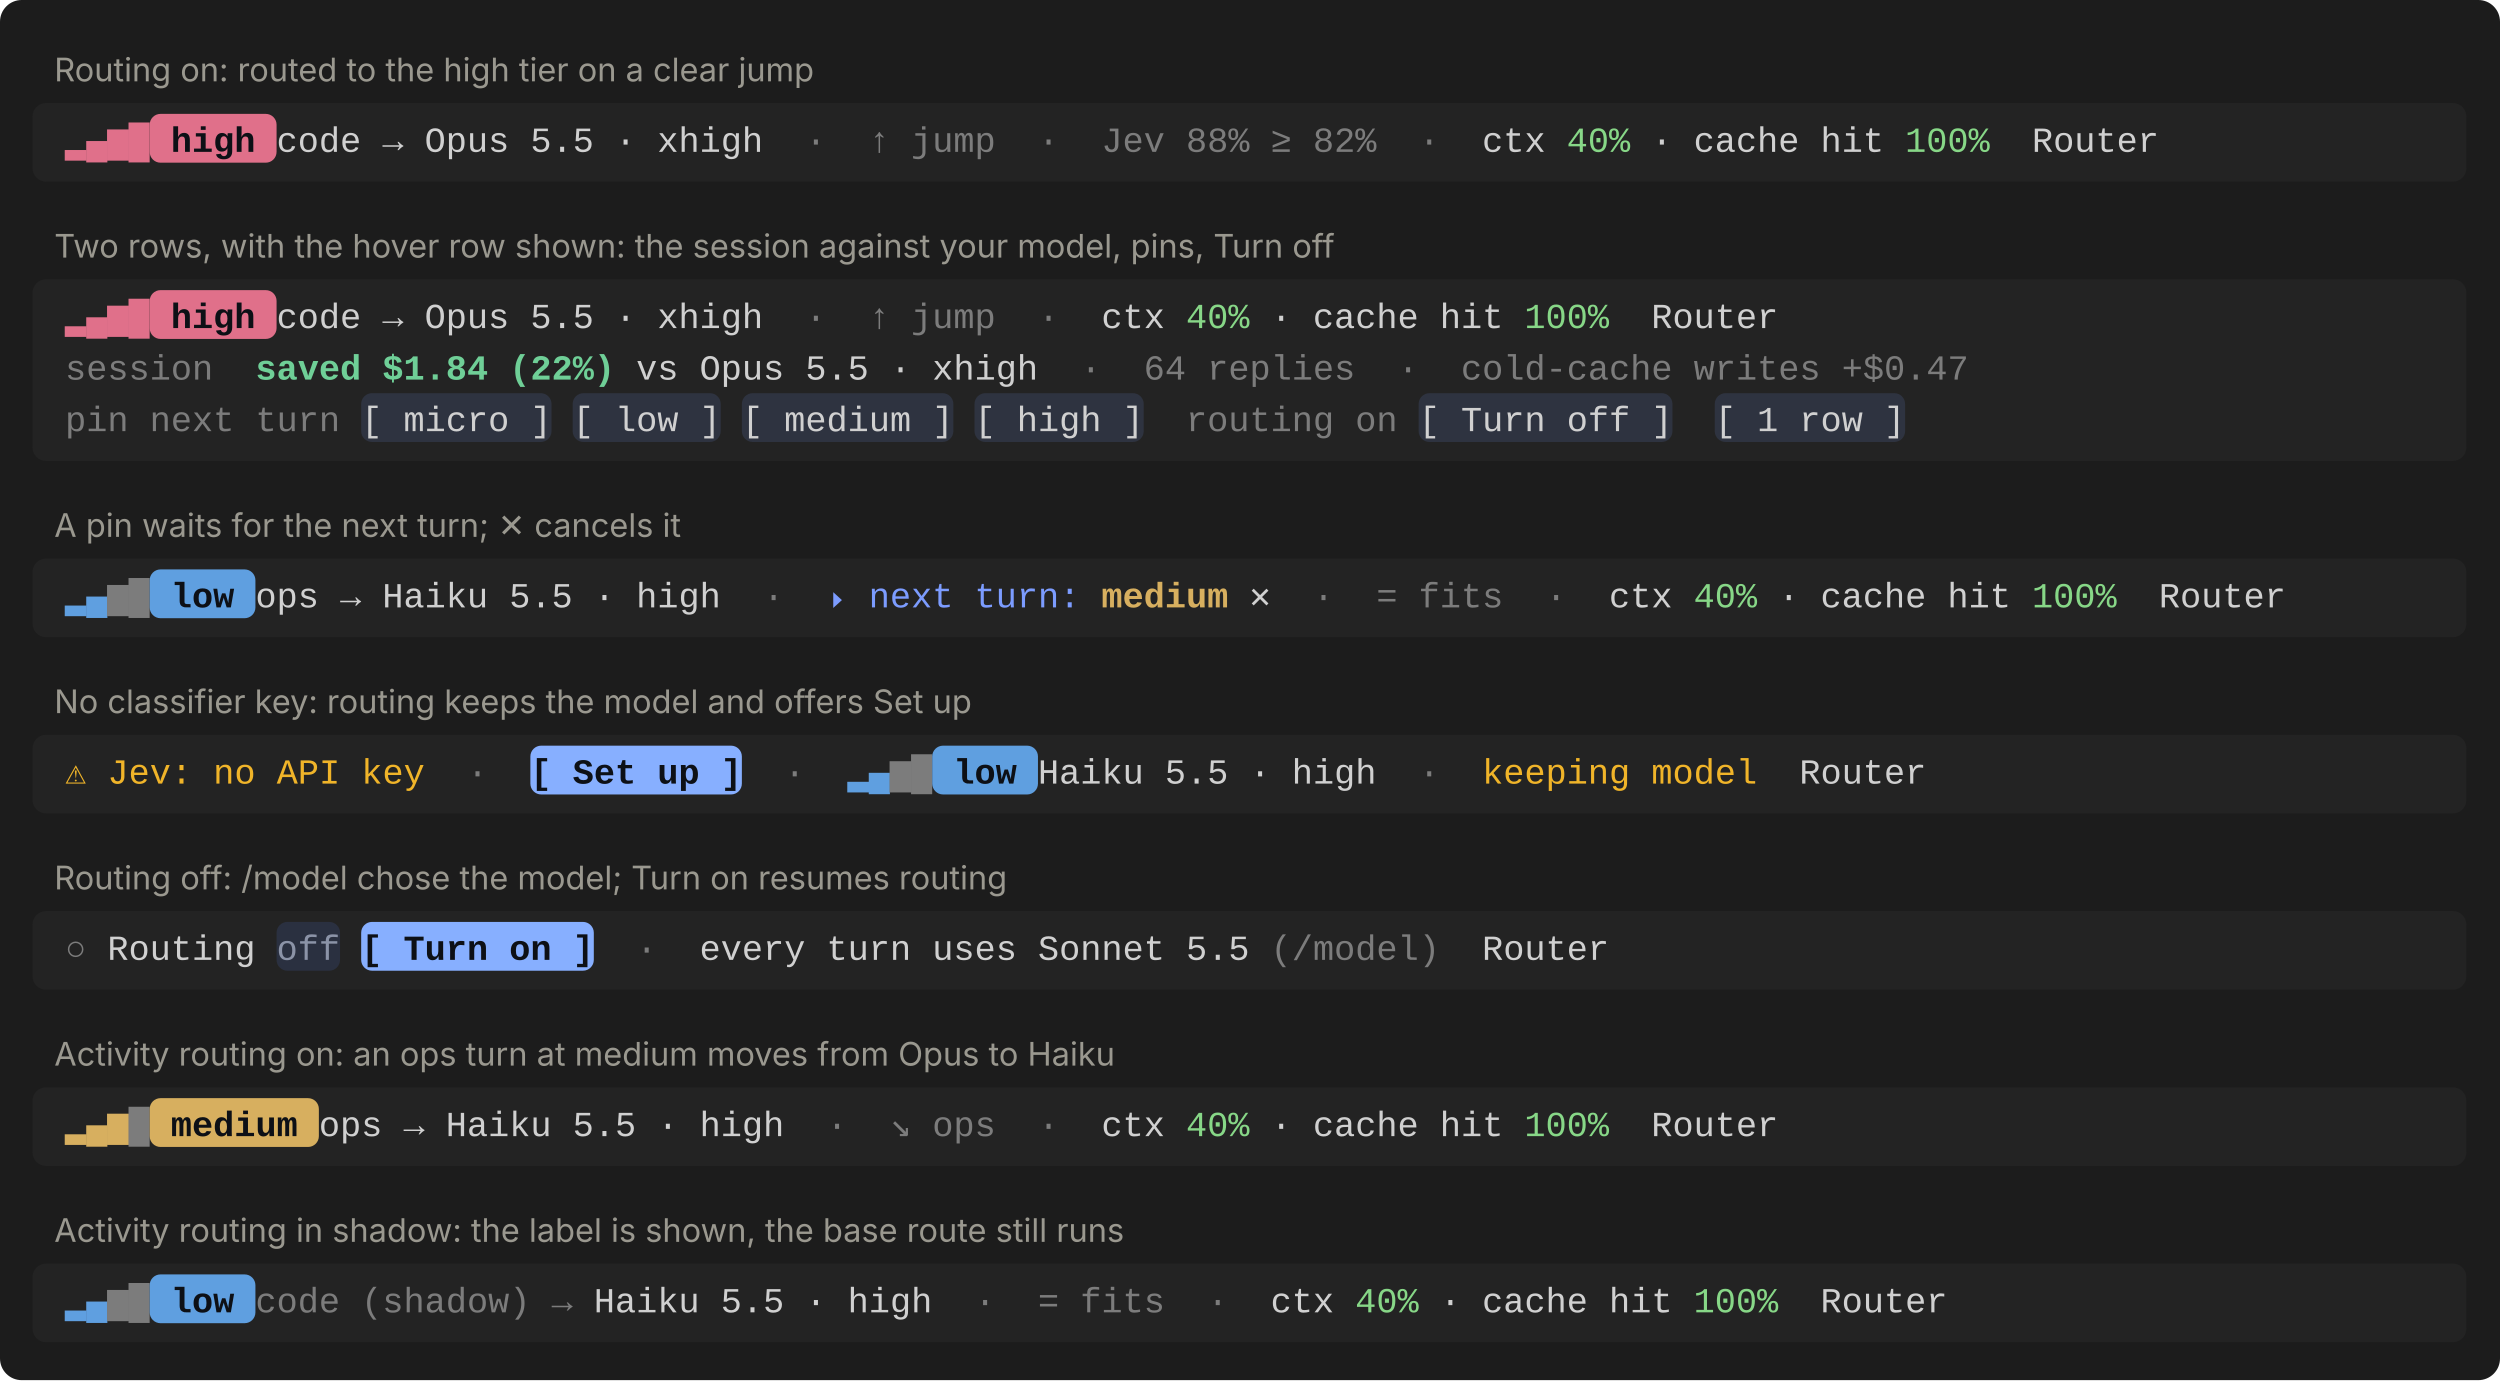
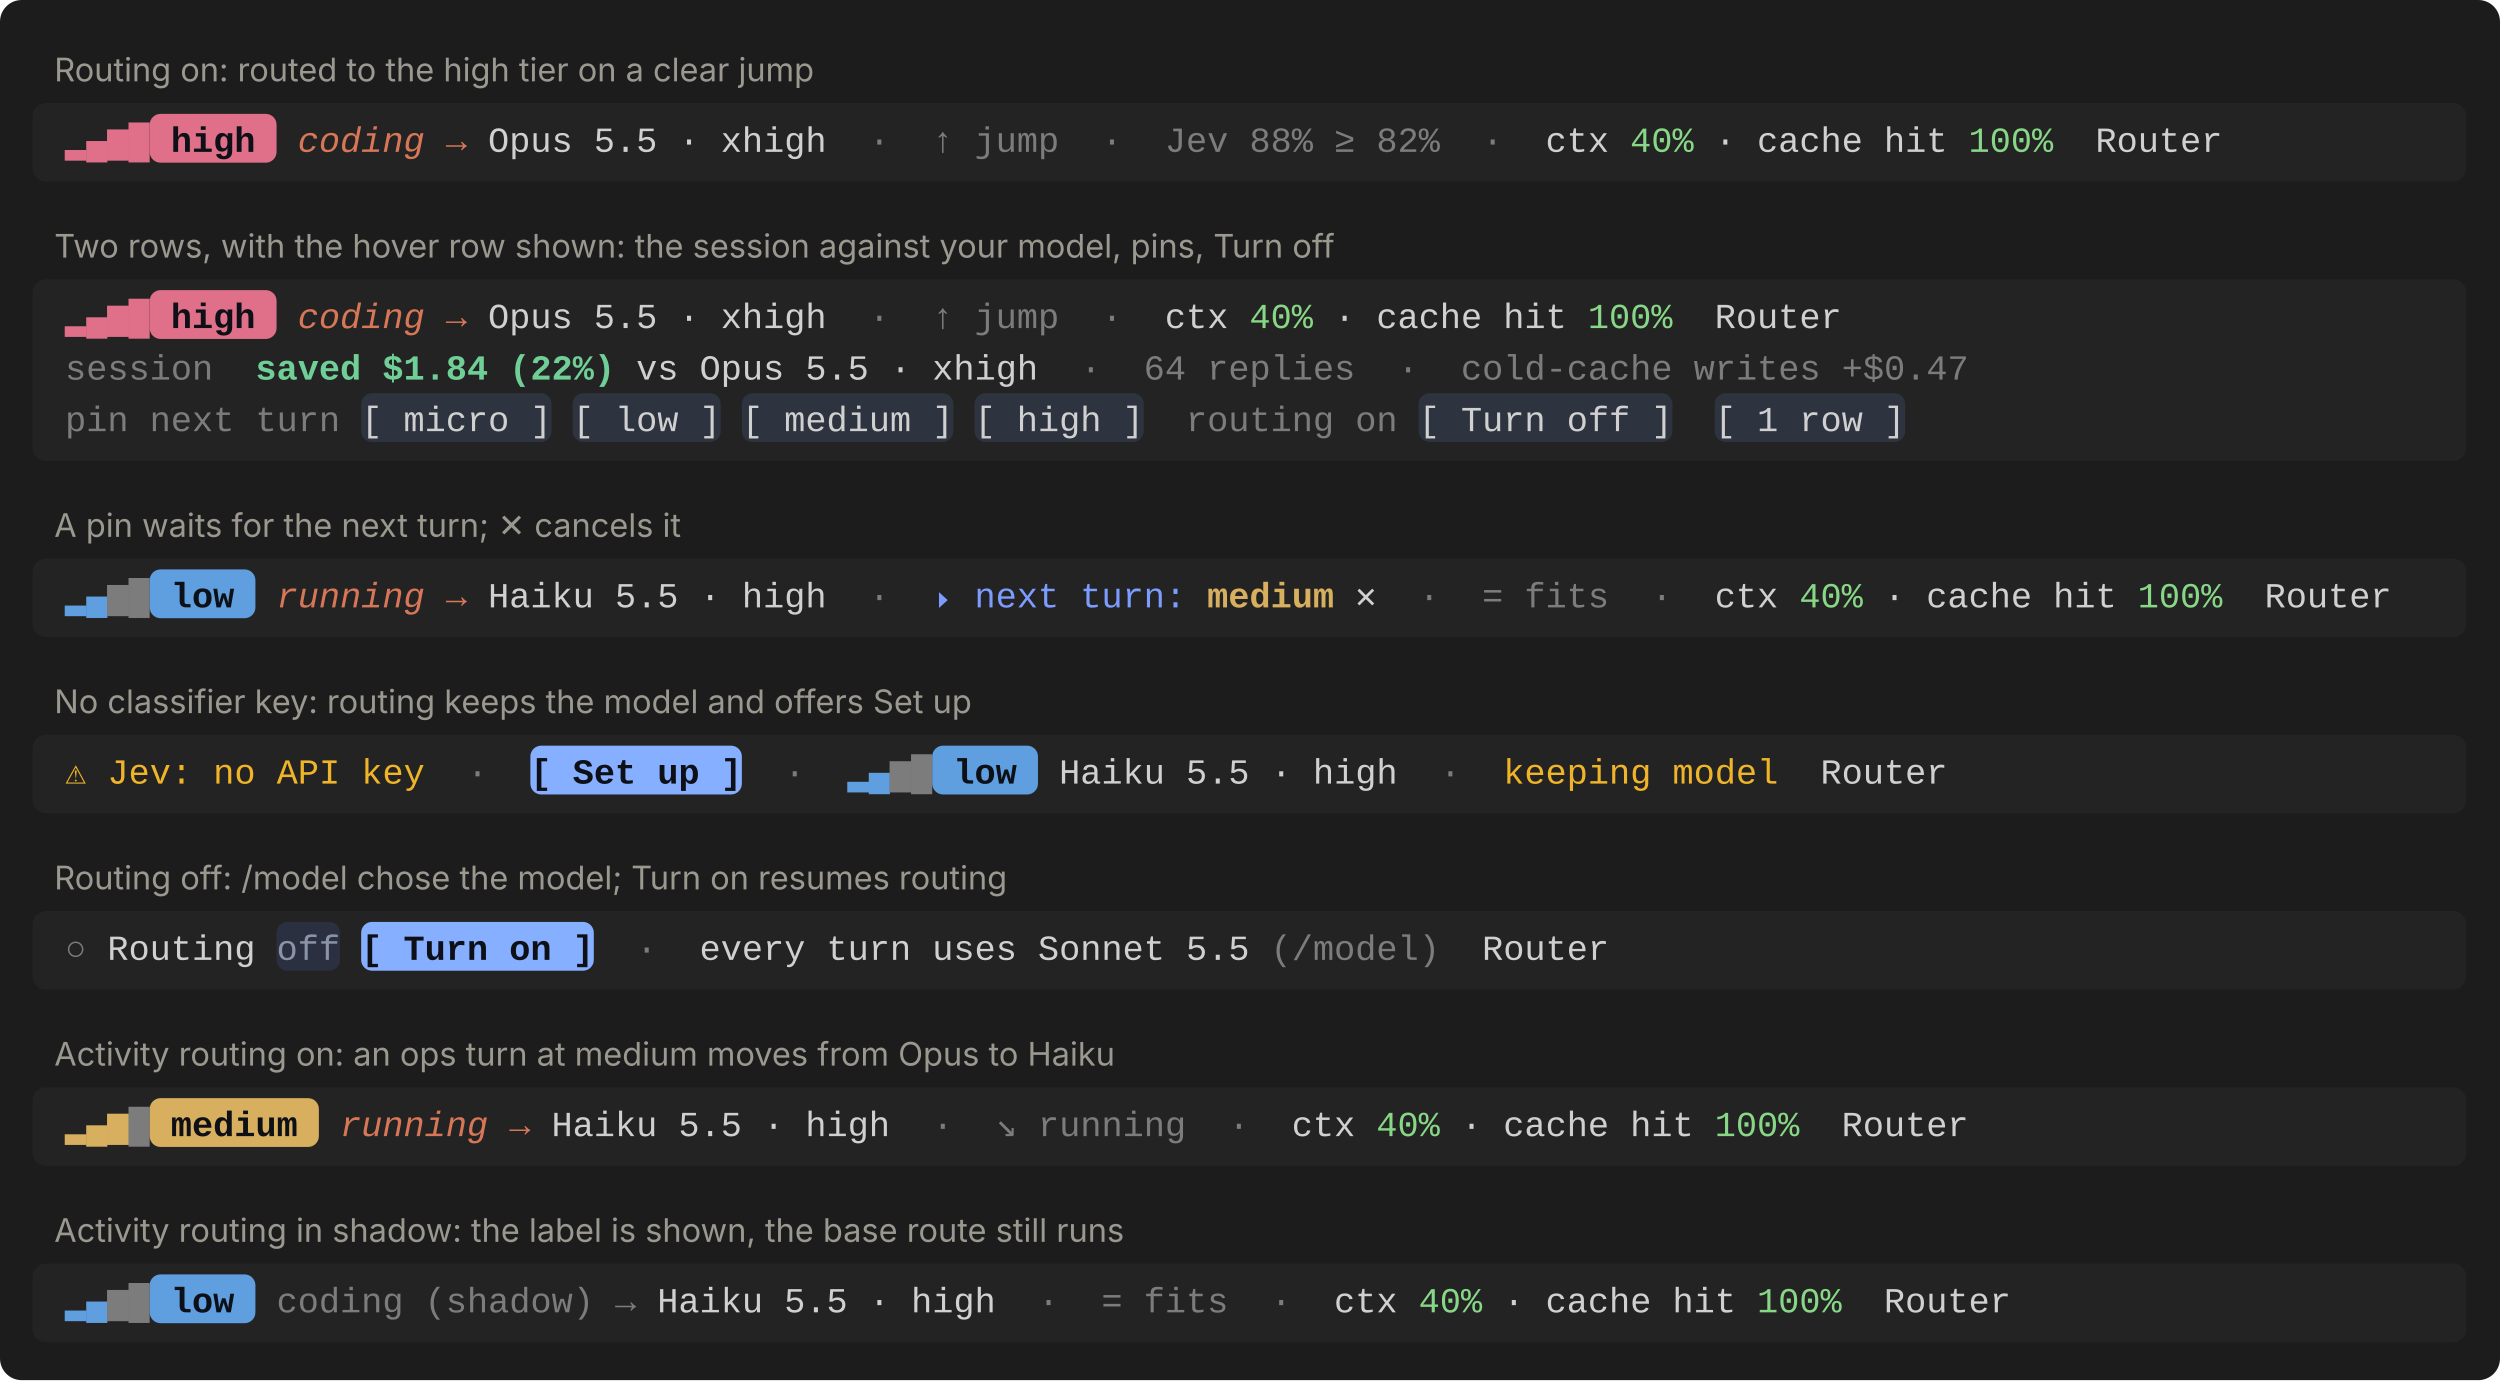
<svg xmlns="http://www.w3.org/2000/svg" viewBox="0 0 922 509" role="img" aria-labelledby="title desc">
  <style>
    text { font-family: ui-monospace, SFMono-Regular, Menlo, Consolas, 'Liberation Mono', monospace; font-size: 13px; }
    .cap { font-family: system-ui, -apple-system, 'Segoe UI', sans-serif; font-size: 12px; fill: #9a988f; }
  </style>
  <rect width="922" height="509" rx="8" fill="#1c1c1c" />
  <text class="cap" x="20" y="30">Routing on: routed to the high tier on a clear jump</text>
  <rect x="12" y="38" width="897.6" height="29" rx="5" fill="#232323" />
  <text x="24.0" y="56" fill="#e0708a" xml:space="preserve">▂</text>
  <text x="31.8" y="56" fill="#e0708a" xml:space="preserve">▄</text>
  <text x="39.6" y="56" fill="#e0708a" xml:space="preserve">▆</text>
  <text x="47.4" y="56" fill="#e0708a" xml:space="preserve">█</text>
  <rect x="55.2" y="42" width="46.8" height="18" rx="4" fill="#e0708a" />
  <text x="55.2" y="56" fill="#0d1016" font-weight="700" xml:space="preserve"> high </text>
-   <text x="102.0" y="56" fill="#d0d0d0" xml:space="preserve">code → </text>
-   <text x="156.6" y="56" fill="#d0d0d0" xml:space="preserve">Opus 5.5 · xhigh</text>
-   <text x="281.4" y="56" fill="#7c7c7c" xml:space="preserve">  ·  </text>
-   <text x="320.4" y="56" fill="#7c7c7c" xml:space="preserve">↑ jump</text>
-   <text x="367.2" y="56" fill="#7c7c7c" xml:space="preserve">  ·  </text>
-   <text x="406.2" y="56" fill="#7c7c7c" xml:space="preserve">Jev 88% ≥ 82%</text>
-   <text x="507.6" y="56" fill="#7c7c7c" xml:space="preserve">  ·  </text>
-   <text x="546.6" y="56" fill="#d0d0d0" xml:space="preserve">ctx </text>
-   <text x="577.8" y="56" fill="#87d787" xml:space="preserve">40%</text>
-   <text x="601.2" y="56" fill="#d0d0d0" xml:space="preserve"> · cache hit </text>
-   <text x="702.6" y="56" fill="#87d787" xml:space="preserve">100%</text>
-   <text x="749.4" y="56" fill="#d0d0d0" xml:space="preserve">Router</text>
+   <text x="109.8" y="56" fill="#d77757" font-style="italic" xml:space="preserve">coding → </text>
+   <text x="180.0" y="56" fill="#d0d0d0" xml:space="preserve">Opus 5.5 · xhigh</text>
+   <text x="304.8" y="56" fill="#7c7c7c" xml:space="preserve">  ·  </text>
+   <text x="343.8" y="56" fill="#7c7c7c" xml:space="preserve">↑ jump</text>
+   <text x="390.6" y="56" fill="#7c7c7c" xml:space="preserve">  ·  </text>
+   <text x="429.6" y="56" fill="#7c7c7c" xml:space="preserve">Jev 88% ≥ 82%</text>
+   <text x="531.0" y="56" fill="#7c7c7c" xml:space="preserve">  ·  </text>
+   <text x="570.0" y="56" fill="#d0d0d0" xml:space="preserve">ctx </text>
+   <text x="601.2" y="56" fill="#87d787" xml:space="preserve">40%</text>
+   <text x="624.6" y="56" fill="#d0d0d0" xml:space="preserve"> · cache hit </text>
+   <text x="726.0" y="56" fill="#87d787" xml:space="preserve">100%</text>
+   <text x="772.8" y="56" fill="#d0d0d0" xml:space="preserve">Router</text>
  <text class="cap" x="20" y="95">Two rows, with the hover row shown: the session against your model, pins, Turn off</text>
  <rect x="12" y="103" width="897.6" height="67" rx="5" fill="#232323" />
  <text x="24.0" y="121" fill="#e0708a" xml:space="preserve">▂</text>
  <text x="31.8" y="121" fill="#e0708a" xml:space="preserve">▄</text>
  <text x="39.6" y="121" fill="#e0708a" xml:space="preserve">▆</text>
  <text x="47.4" y="121" fill="#e0708a" xml:space="preserve">█</text>
  <rect x="55.2" y="107" width="46.8" height="18" rx="4" fill="#e0708a" />
  <text x="55.2" y="121" fill="#0d1016" font-weight="700" xml:space="preserve"> high </text>
-   <text x="102.0" y="121" fill="#d0d0d0" xml:space="preserve">code → </text>
-   <text x="156.6" y="121" fill="#d0d0d0" xml:space="preserve">Opus 5.5 · xhigh</text>
-   <text x="281.4" y="121" fill="#7c7c7c" xml:space="preserve">  ·  </text>
-   <text x="320.4" y="121" fill="#7c7c7c" xml:space="preserve">↑ jump</text>
-   <text x="367.2" y="121" fill="#7c7c7c" xml:space="preserve">  ·  </text>
-   <text x="406.2" y="121" fill="#d0d0d0" xml:space="preserve">ctx </text>
-   <text x="437.4" y="121" fill="#87d787" xml:space="preserve">40%</text>
-   <text x="460.8" y="121" fill="#d0d0d0" xml:space="preserve"> · cache hit </text>
-   <text x="562.2" y="121" fill="#87d787" xml:space="preserve">100%</text>
-   <text x="609.0" y="121" fill="#d0d0d0" xml:space="preserve">Router</text>
+   <text x="109.8" y="121" fill="#d77757" font-style="italic" xml:space="preserve">coding → </text>
+   <text x="180.0" y="121" fill="#d0d0d0" xml:space="preserve">Opus 5.5 · xhigh</text>
+   <text x="304.8" y="121" fill="#7c7c7c" xml:space="preserve">  ·  </text>
+   <text x="343.8" y="121" fill="#7c7c7c" xml:space="preserve">↑ jump</text>
+   <text x="390.6" y="121" fill="#7c7c7c" xml:space="preserve">  ·  </text>
+   <text x="429.6" y="121" fill="#d0d0d0" xml:space="preserve">ctx </text>
+   <text x="460.8" y="121" fill="#87d787" xml:space="preserve">40%</text>
+   <text x="484.2" y="121" fill="#d0d0d0" xml:space="preserve"> · cache hit </text>
+   <text x="585.6" y="121" fill="#87d787" xml:space="preserve">100%</text>
+   <text x="632.4" y="121" fill="#d0d0d0" xml:space="preserve">Router</text>
  <text x="24.0" y="140" fill="#7c7c7c" xml:space="preserve">session  </text>
  <text x="94.2" y="140" fill="#6fcf97" font-weight="700" xml:space="preserve">saved $1.84 (22%)</text>
  <text x="226.8" y="140" fill="#d0d0d0" xml:space="preserve"> vs Opus 5.5 · xhigh</text>
  <text x="382.8" y="140" fill="#7c7c7c" xml:space="preserve">  ·  </text>
  <text x="421.8" y="140" fill="#7c7c7c" xml:space="preserve">64 replies</text>
  <text x="499.8" y="140" fill="#7c7c7c" xml:space="preserve">  ·  </text>
  <text x="538.8" y="140" fill="#7c7c7c" xml:space="preserve">cold-cache writes +$0.47</text>
  <text x="24.0" y="159" fill="#7c7c7c" xml:space="preserve">pin next turn </text>
  <rect x="133.2" y="145" width="70.2" height="18" rx="4" fill="#2e3340" />
  <text x="133.2" y="159" fill="#d0d0d0" xml:space="preserve">[ micro ]</text>
  <rect x="211.2" y="145" width="54.6" height="18" rx="4" fill="#2e3340" />
  <text x="211.2" y="159" fill="#d0d0d0" xml:space="preserve">[ low ]</text>
  <rect x="273.6" y="145" width="78.0" height="18" rx="4" fill="#2e3340" />
  <text x="273.6" y="159" fill="#d0d0d0" xml:space="preserve">[ medium ]</text>
  <rect x="359.4" y="145" width="62.4" height="18" rx="4" fill="#2e3340" />
  <text x="359.4" y="159" fill="#d0d0d0" xml:space="preserve">[ high ]</text>
  <text x="437.4" y="159" fill="#7c7c7c" xml:space="preserve">routing on </text>
  <rect x="523.2" y="145" width="93.6" height="18" rx="4" fill="#2e3340" />
  <text x="523.2" y="159" fill="#d0d0d0" xml:space="preserve">[ Turn off ]</text>
  <rect x="632.4" y="145" width="70.2" height="18" rx="4" fill="#2e3340" />
  <text x="632.4" y="159" fill="#d0d0d0" xml:space="preserve">[ 1 row ]</text>
  <text class="cap" x="20" y="198">A pin waits for the next turn; ✕ cancels it</text>
  <rect x="12" y="206" width="897.6" height="29" rx="5" fill="#232323" />
  <text x="24.0" y="224" fill="#5f9fe0" xml:space="preserve">▂</text>
  <text x="31.8" y="224" fill="#5f9fe0" xml:space="preserve">▄</text>
  <text x="39.6" y="224" fill="#7c7c7c" xml:space="preserve">▆</text>
  <text x="47.4" y="224" fill="#7c7c7c" xml:space="preserve">█</text>
  <rect x="55.2" y="210" width="39.0" height="18" rx="4" fill="#5f9fe0" />
  <text x="55.2" y="224" fill="#0d1016" font-weight="700" xml:space="preserve"> low </text>
-   <text x="94.2" y="224" fill="#d0d0d0" xml:space="preserve">ops → </text>
-   <text x="141.0" y="224" fill="#d0d0d0" xml:space="preserve">Haiku 5.5 · high</text>
-   <text x="265.8" y="224" fill="#7c7c7c" xml:space="preserve">  ·  </text>
-   <text x="304.8" y="224" fill="#7c9cff" xml:space="preserve">⏵ next turn: </text>
-   <text x="406.2" y="224" fill="#d7af5f" font-weight="700" xml:space="preserve">medium</text>
-   <text x="460.8" y="224" fill="#d0d0d0" xml:space="preserve">✕</text>
-   <text x="468.6" y="224" fill="#7c7c7c" xml:space="preserve">  ·  </text>
-   <text x="507.6" y="224" fill="#7c7c7c" xml:space="preserve">= fits</text>
-   <text x="554.4" y="224" fill="#7c7c7c" xml:space="preserve">  ·  </text>
-   <text x="593.4" y="224" fill="#d0d0d0" xml:space="preserve">ctx </text>
-   <text x="624.6" y="224" fill="#87d787" xml:space="preserve">40%</text>
-   <text x="648.0" y="224" fill="#d0d0d0" xml:space="preserve"> · cache hit </text>
-   <text x="749.4" y="224" fill="#87d787" xml:space="preserve">100%</text>
-   <text x="796.2" y="224" fill="#d0d0d0" xml:space="preserve">Router</text>
+   <text x="102.0" y="224" fill="#d77757" font-style="italic" xml:space="preserve">running → </text>
+   <text x="180.0" y="224" fill="#d0d0d0" xml:space="preserve">Haiku 5.5 · high</text>
+   <text x="304.8" y="224" fill="#7c7c7c" xml:space="preserve">  ·  </text>
+   <text x="343.8" y="224" fill="#7c9cff" xml:space="preserve">⏵ next turn: </text>
+   <text x="445.2" y="224" fill="#d7af5f" font-weight="700" xml:space="preserve">medium</text>
+   <text x="499.8" y="224" fill="#d0d0d0" xml:space="preserve">✕</text>
+   <text x="507.6" y="224" fill="#7c7c7c" xml:space="preserve">  ·  </text>
+   <text x="546.6" y="224" fill="#7c7c7c" xml:space="preserve">= fits</text>
+   <text x="593.4" y="224" fill="#7c7c7c" xml:space="preserve">  ·  </text>
+   <text x="632.4" y="224" fill="#d0d0d0" xml:space="preserve">ctx </text>
+   <text x="663.6" y="224" fill="#87d787" xml:space="preserve">40%</text>
+   <text x="687.0" y="224" fill="#d0d0d0" xml:space="preserve"> · cache hit </text>
+   <text x="788.4" y="224" fill="#87d787" xml:space="preserve">100%</text>
+   <text x="835.2" y="224" fill="#d0d0d0" xml:space="preserve">Router</text>
  <text class="cap" x="20" y="263">No classifier key: routing keeps the model and offers Set up</text>
  <rect x="12" y="271" width="897.6" height="29" rx="5" fill="#232323" />
  <text x="24.0" y="289" fill="#f0b429" xml:space="preserve">⚠ Jev: no API key</text>
  <text x="156.6" y="289" fill="#7c7c7c" xml:space="preserve">  ·  </text>
  <rect x="195.6" y="275" width="78.0" height="18" rx="4" fill="#87afff" />
  <text x="195.6" y="289" fill="#0d1016" font-weight="700" xml:space="preserve">[ Set up ]</text>
  <text x="273.6" y="289" fill="#7c7c7c" xml:space="preserve">  ·  </text>
  <text x="312.6" y="289" fill="#5f9fe0" xml:space="preserve">▂</text>
  <text x="320.4" y="289" fill="#5f9fe0" xml:space="preserve">▄</text>
  <text x="328.2" y="289" fill="#7c7c7c" xml:space="preserve">▆</text>
  <text x="336.0" y="289" fill="#7c7c7c" xml:space="preserve">█</text>
  <rect x="343.8" y="275" width="39.0" height="18" rx="4" fill="#5f9fe0" />
  <text x="343.8" y="289" fill="#0d1016" font-weight="700" xml:space="preserve"> low </text>
-   <text x="382.8" y="289" fill="#d0d0d0" xml:space="preserve">Haiku 5.5 · high</text>
-   <text x="507.6" y="289" fill="#7c7c7c" xml:space="preserve">  ·  </text>
-   <text x="546.6" y="289" fill="#f0b429" xml:space="preserve">keeping model</text>
-   <text x="663.6" y="289" fill="#d0d0d0" xml:space="preserve">Router</text>
+   <text x="390.6" y="289" fill="#d0d0d0" xml:space="preserve">Haiku 5.5 · high</text>
+   <text x="515.4" y="289" fill="#7c7c7c" xml:space="preserve">  ·  </text>
+   <text x="554.4" y="289" fill="#f0b429" xml:space="preserve">keeping model</text>
+   <text x="671.4" y="289" fill="#d0d0d0" xml:space="preserve">Router</text>
  <text class="cap" x="20" y="328">Routing off: /model chose the model; Turn on resumes routing</text>
  <rect x="12" y="336" width="897.6" height="29" rx="5" fill="#232323" />
  <text x="24.0" y="354" fill="#7c7c7c" xml:space="preserve">○ </text>
  <text x="39.6" y="354" fill="#d0d0d0" xml:space="preserve">Routing </text>
  <rect x="102.0" y="340" width="23.4" height="18" rx="4" fill="#2a3040" />
  <text x="102.0" y="354" fill="#8b93a7" xml:space="preserve">off</text>
  <rect x="133.2" y="340" width="85.8" height="18" rx="4" fill="#87afff" />
  <text x="133.2" y="354" fill="#0d1016" font-weight="700" xml:space="preserve">[ Turn on ]</text>
  <text x="219.0" y="354" fill="#7c7c7c" xml:space="preserve">  ·  </text>
  <text x="258.0" y="354" fill="#d0d0d0" xml:space="preserve">every turn uses </text>
  <text x="382.8" y="354" fill="#d0d0d0" xml:space="preserve">Sonnet 5.5</text>
  <text x="460.8" y="354" fill="#7c7c7c" xml:space="preserve"> (/model)</text>
  <text x="546.6" y="354" fill="#d0d0d0" xml:space="preserve">Router</text>
  <text class="cap" x="20" y="393">Activity routing on: an ops turn at medium moves from Opus to Haiku</text>
  <rect x="12" y="401" width="897.6" height="29" rx="5" fill="#232323" />
  <text x="24.0" y="419" fill="#d7af5f" xml:space="preserve">▂</text>
  <text x="31.8" y="419" fill="#d7af5f" xml:space="preserve">▄</text>
  <text x="39.6" y="419" fill="#d7af5f" xml:space="preserve">▆</text>
  <text x="47.4" y="419" fill="#7c7c7c" xml:space="preserve">█</text>
  <rect x="55.2" y="405" width="62.4" height="18" rx="4" fill="#d7af5f" />
  <text x="55.2" y="419" fill="#0d1016" font-weight="700" xml:space="preserve"> medium </text>
-   <text x="117.6" y="419" fill="#d0d0d0" xml:space="preserve">ops → </text>
-   <text x="164.4" y="419" fill="#d0d0d0" xml:space="preserve">Haiku 5.5 · high</text>
-   <text x="289.2" y="419" fill="#7c7c7c" xml:space="preserve">  ·  </text>
-   <text x="328.2" y="419" fill="#7c7c7c" xml:space="preserve">↘ ops</text>
-   <text x="367.2" y="419" fill="#7c7c7c" xml:space="preserve">  ·  </text>
-   <text x="406.2" y="419" fill="#d0d0d0" xml:space="preserve">ctx </text>
-   <text x="437.4" y="419" fill="#87d787" xml:space="preserve">40%</text>
-   <text x="460.8" y="419" fill="#d0d0d0" xml:space="preserve"> · cache hit </text>
-   <text x="562.2" y="419" fill="#87d787" xml:space="preserve">100%</text>
-   <text x="609.0" y="419" fill="#d0d0d0" xml:space="preserve">Router</text>
+   <text x="125.4" y="419" fill="#d77757" font-style="italic" xml:space="preserve">running → </text>
+   <text x="203.4" y="419" fill="#d0d0d0" xml:space="preserve">Haiku 5.5 · high</text>
+   <text x="328.2" y="419" fill="#7c7c7c" xml:space="preserve">  ·  </text>
+   <text x="367.2" y="419" fill="#7c7c7c" xml:space="preserve">↘ running</text>
+   <text x="437.4" y="419" fill="#7c7c7c" xml:space="preserve">  ·  </text>
+   <text x="476.4" y="419" fill="#d0d0d0" xml:space="preserve">ctx </text>
+   <text x="507.6" y="419" fill="#87d787" xml:space="preserve">40%</text>
+   <text x="531.0" y="419" fill="#d0d0d0" xml:space="preserve"> · cache hit </text>
+   <text x="632.4" y="419" fill="#87d787" xml:space="preserve">100%</text>
+   <text x="679.2" y="419" fill="#d0d0d0" xml:space="preserve">Router</text>
  <text class="cap" x="20" y="458">Activity routing in shadow: the label is shown, the base route still runs</text>
  <rect x="12" y="466" width="897.6" height="29" rx="5" fill="#232323" />
  <text x="24.0" y="484" fill="#5f9fe0" xml:space="preserve">▂</text>
  <text x="31.8" y="484" fill="#5f9fe0" xml:space="preserve">▄</text>
  <text x="39.6" y="484" fill="#7c7c7c" xml:space="preserve">▆</text>
  <text x="47.4" y="484" fill="#7c7c7c" xml:space="preserve">█</text>
  <rect x="55.2" y="470" width="39.0" height="18" rx="4" fill="#5f9fe0" />
  <text x="55.2" y="484" fill="#0d1016" font-weight="700" xml:space="preserve"> low </text>
-   <text x="94.2" y="484" fill="#7c7c7c" xml:space="preserve">code (shadow) → </text>
-   <text x="219.0" y="484" fill="#d0d0d0" xml:space="preserve">Haiku 5.5 · high</text>
-   <text x="343.8" y="484" fill="#7c7c7c" xml:space="preserve">  ·  </text>
-   <text x="382.8" y="484" fill="#7c7c7c" xml:space="preserve">= fits</text>
-   <text x="429.6" y="484" fill="#7c7c7c" xml:space="preserve">  ·  </text>
-   <text x="468.6" y="484" fill="#d0d0d0" xml:space="preserve">ctx </text>
-   <text x="499.8" y="484" fill="#87d787" xml:space="preserve">40%</text>
-   <text x="523.2" y="484" fill="#d0d0d0" xml:space="preserve"> · cache hit </text>
-   <text x="624.6" y="484" fill="#87d787" xml:space="preserve">100%</text>
-   <text x="671.4" y="484" fill="#d0d0d0" xml:space="preserve">Router</text>
+   <text x="102.0" y="484" fill="#7c7c7c" xml:space="preserve">coding (shadow) → </text>
+   <text x="242.4" y="484" fill="#d0d0d0" xml:space="preserve">Haiku 5.5 · high</text>
+   <text x="367.2" y="484" fill="#7c7c7c" xml:space="preserve">  ·  </text>
+   <text x="406.2" y="484" fill="#7c7c7c" xml:space="preserve">= fits</text>
+   <text x="453.0" y="484" fill="#7c7c7c" xml:space="preserve">  ·  </text>
+   <text x="492.0" y="484" fill="#d0d0d0" xml:space="preserve">ctx </text>
+   <text x="523.2" y="484" fill="#87d787" xml:space="preserve">40%</text>
+   <text x="546.6" y="484" fill="#d0d0d0" xml:space="preserve"> · cache hit </text>
+   <text x="648.0" y="484" fill="#87d787" xml:space="preserve">100%</text>
+   <text x="694.8" y="484" fill="#d0d0d0" xml:space="preserve">Router</text>
</svg>
